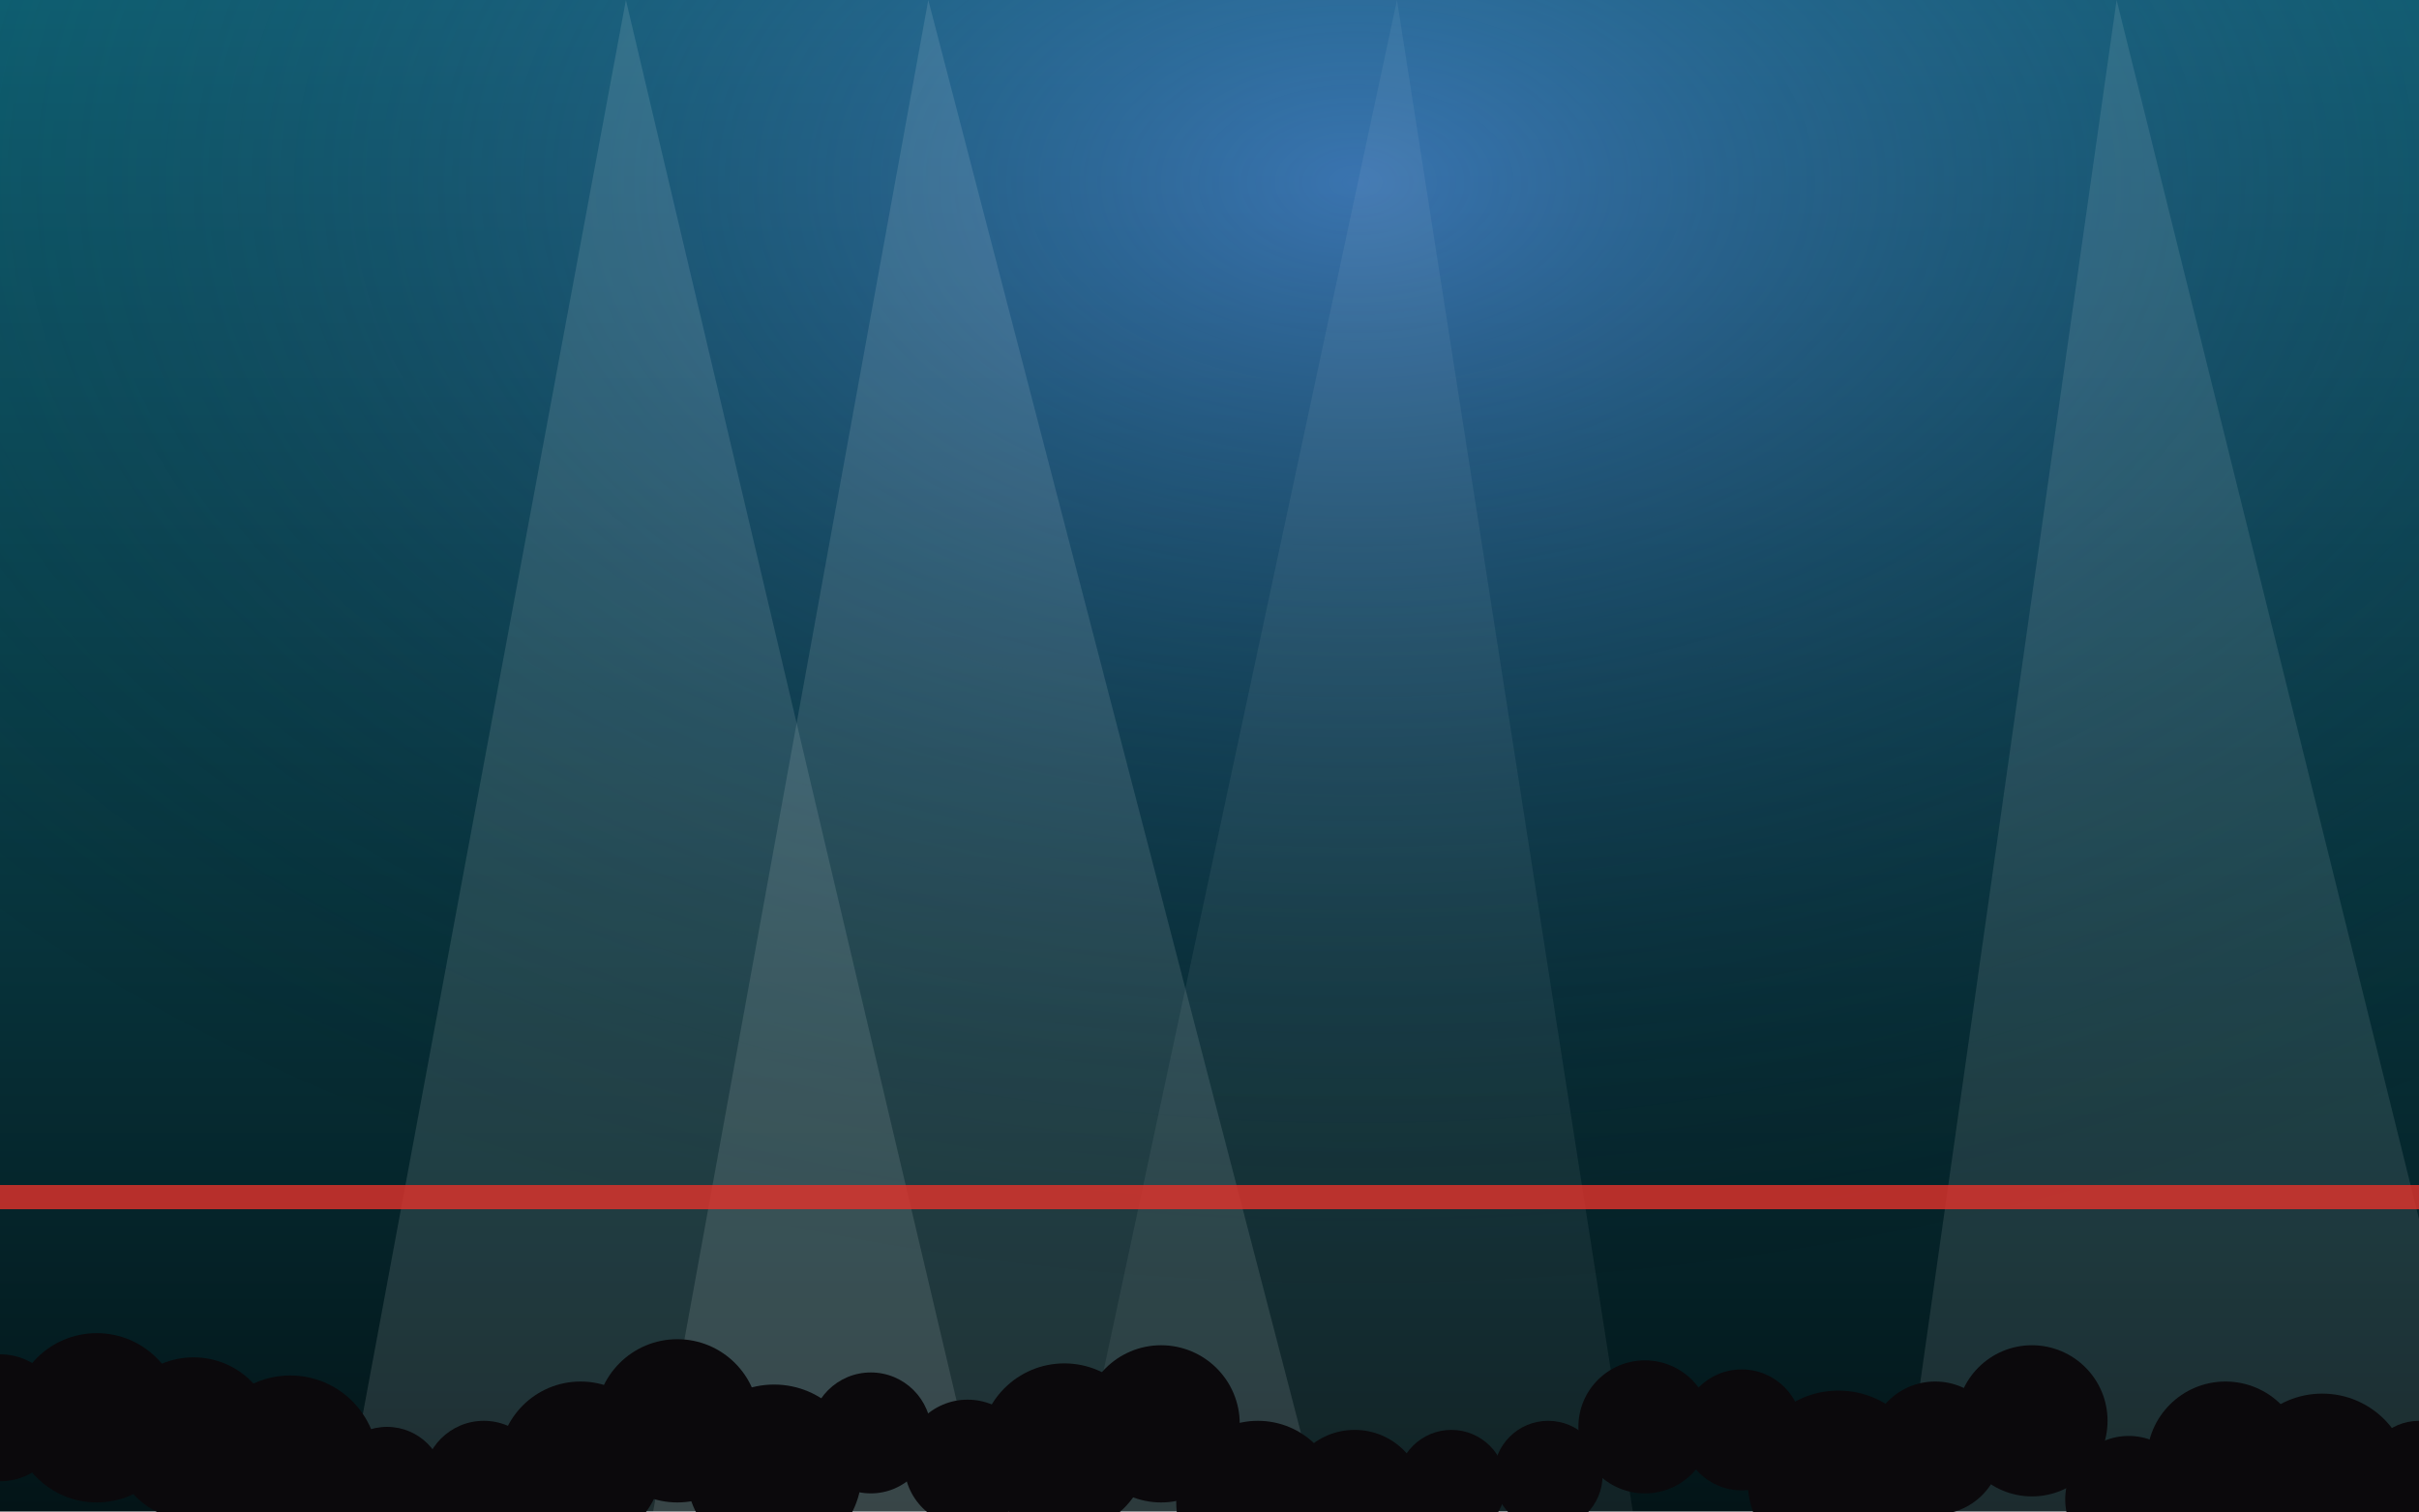
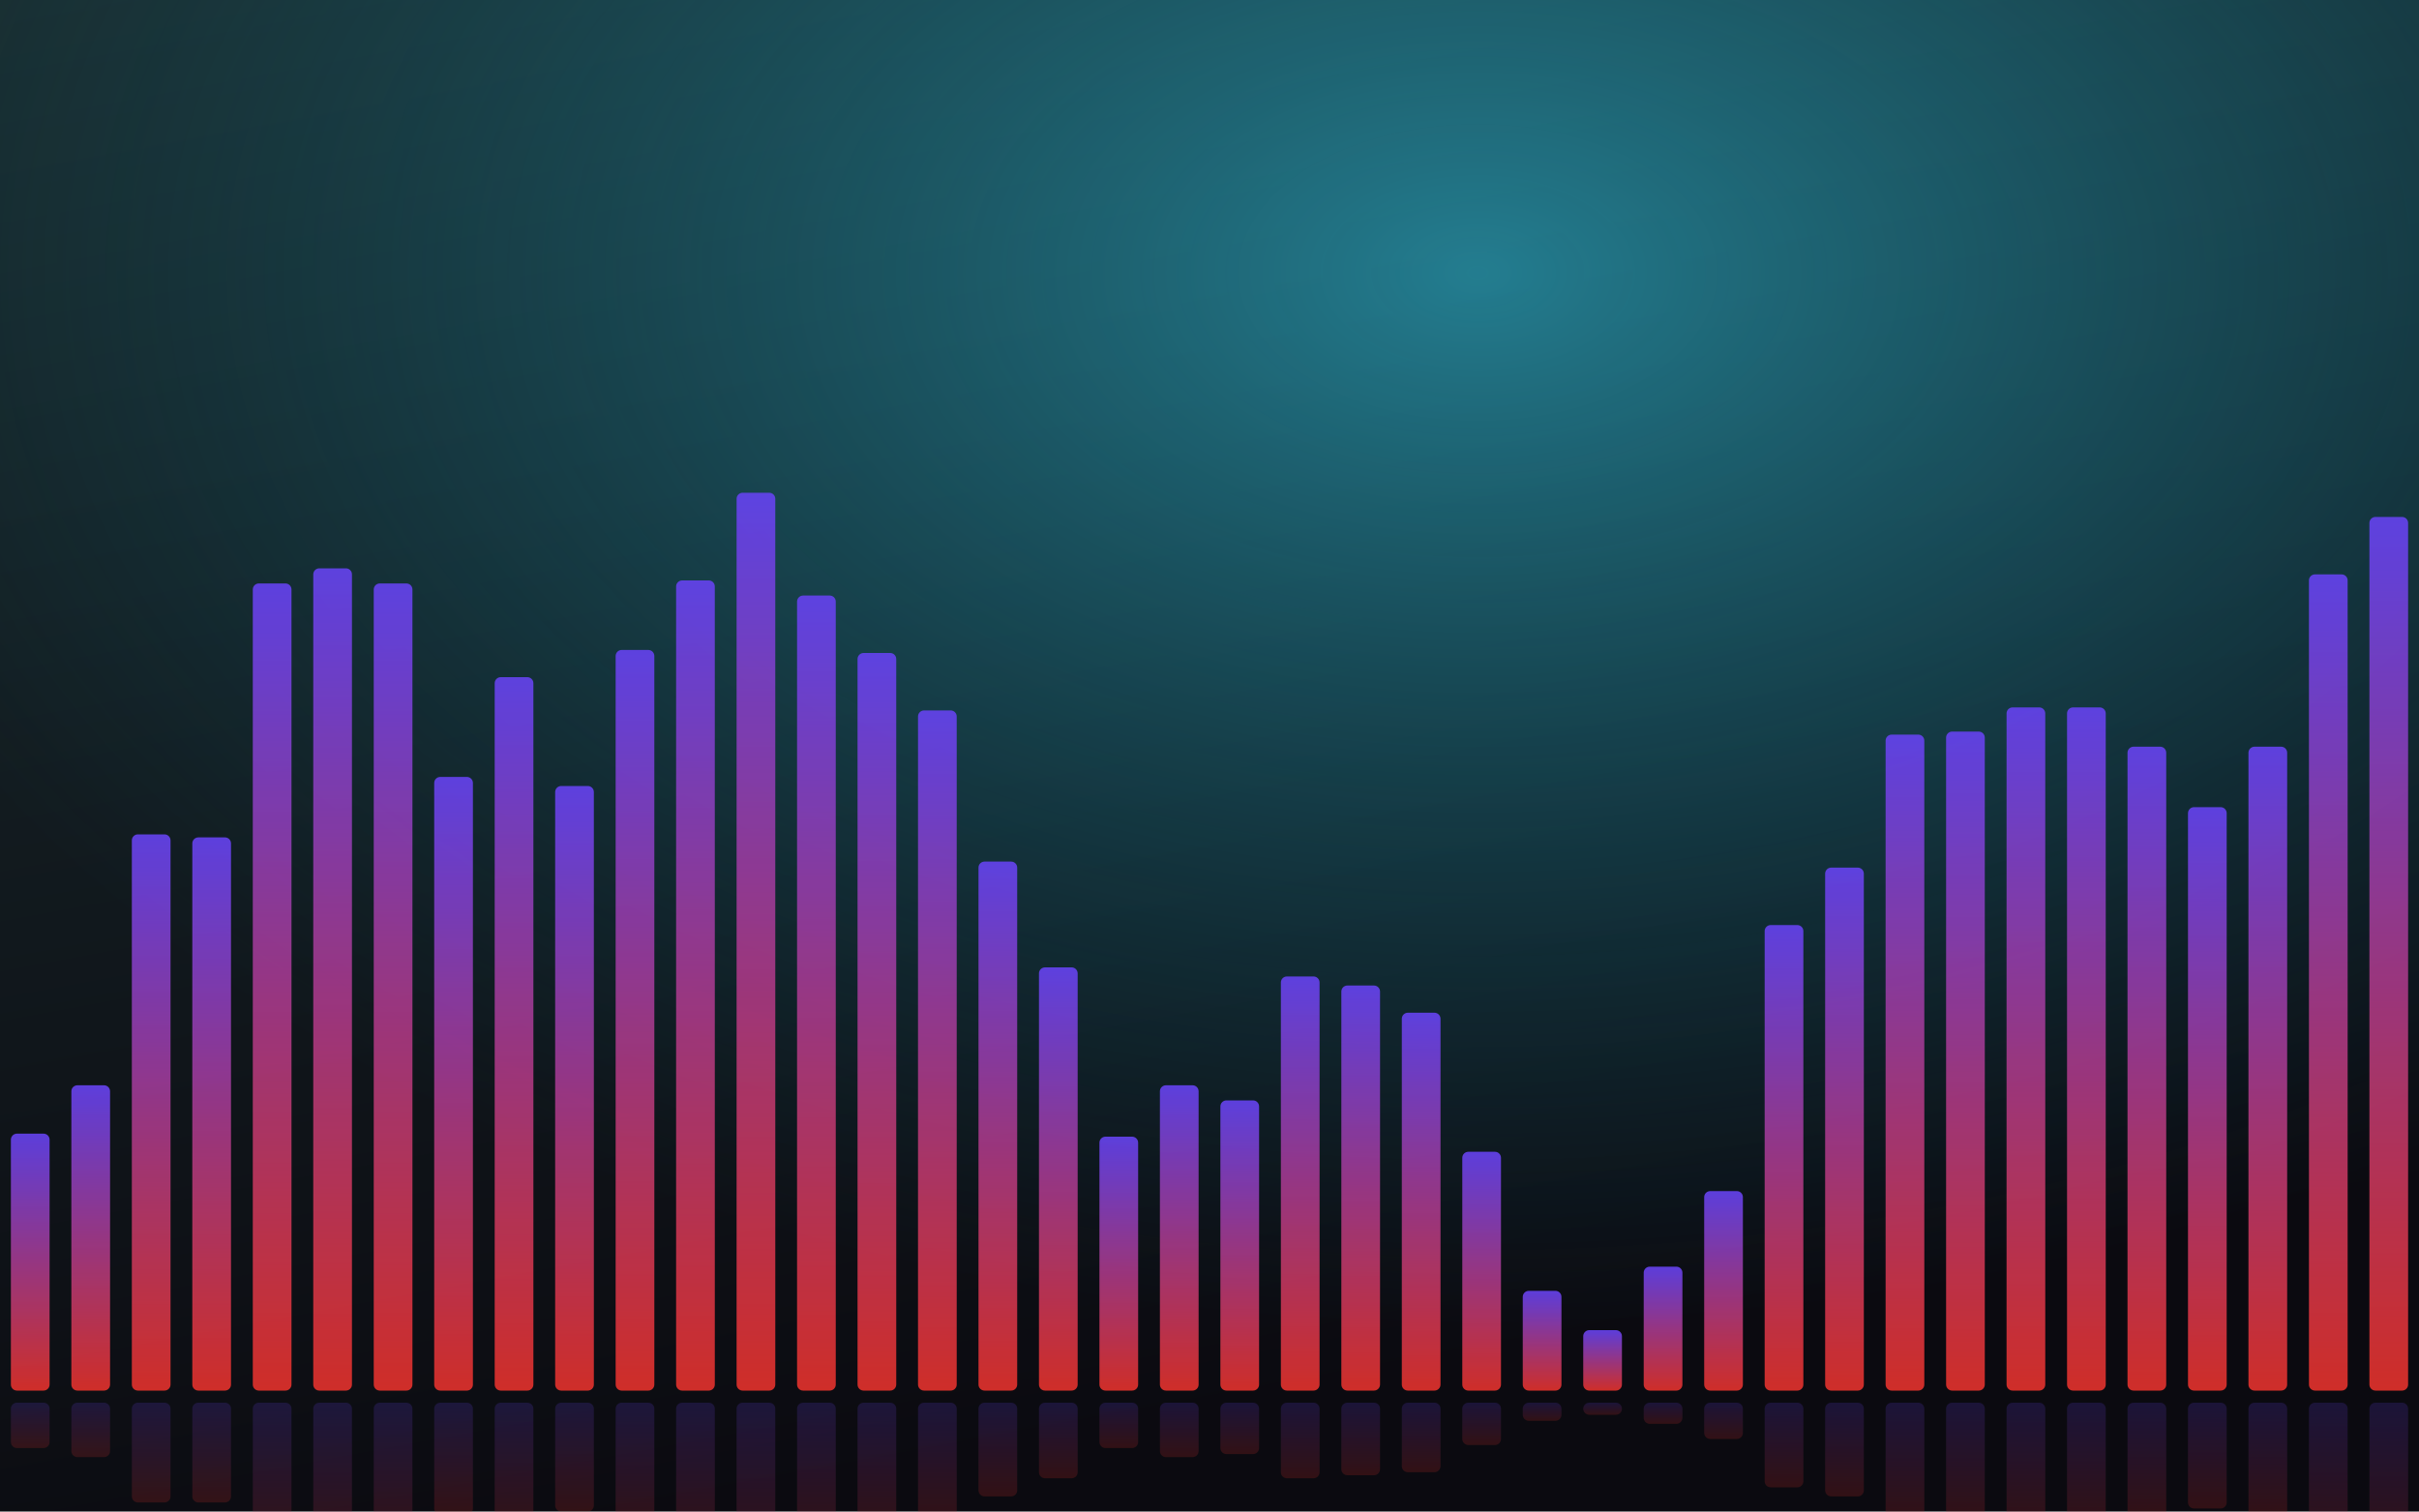
<svg xmlns="http://www.w3.org/2000/svg" viewBox="0 0 800 500" width="800" height="500">
  <defs>
-     <linearGradient id="g" x1="0" y1="0" x2="0" y2="1">
-       <stop offset="0" stop-color="hsl(190,80%,26%)" />
-       <stop offset="1" stop-color="hsl(190,80%,5%)" />
+     <linearGradient id="f" x1="0" y1="0" x2="0.3" y2="1">
+       <stop offset="0" stop-color="hsl(190,30%,14%)" />
+       <stop offset="1" stop-color="hsl(252,25%,5%)" />
    </linearGradient>
-     <radialGradient id="s" cx="0.56" cy="0.12" r="0.75">
-       <stop offset="0" stop-color="hsl(225,85%,68%)" stop-opacity="0.5" />
-       <stop offset="1" stop-color="#000" stop-opacity="0" />
+     <radialGradient id="h" cx="0.61" cy="0.18" r="0.7">
+       <stop offset="0" stop-color="hsl(190,80%,55%)" stop-opacity="0.55" />
+       <stop offset="1" stop-color="hsl(190,80%,30%)" stop-opacity="0" />
    </radialGradient>
+     <linearGradient id="b" x1="0" y1="0" x2="0" y2="1">
+       <stop offset="0" stop-color="#fff" stop-opacity="0.32" />
+       <stop offset="1" stop-color="#fff" stop-opacity="0" />
+     </linearGradient>
+     <linearGradient id="e" x1="0" y1="1" x2="0" y2="0">
+       <stop offset="0" stop-color="#e4322b" />
+       <stop offset="1" stop-color="hsl(252,85%,60%)" />
+     </linearGradient>
  </defs>
-   <rect width="800" height="500" fill="url(#g)" />
-   <rect width="800" height="500" fill="url(#s)" />
-   <polygon points="207,0 114,500 325,500" fill="#fff" opacity="0.11" />
-   <polygon points="307,0 216,500 437,500" fill="#fff" opacity="0.11" />
-   <polygon points="700,0 629,500 824,500" fill="#fff" opacity="0.10" />
-   <polygon points="462,0 355,500 540,500" fill="#fff" opacity="0.06" />
-   <rect x="0" y="392" width="800" height="8" fill="#e4322b" opacity="0.8" />
-   <circle cx="0" cy="469" r="21" fill="#0b090c" />
-   <circle cx="32" cy="469" r="28" fill="#0b090c" />
-   <circle cx="64" cy="476" r="27" fill="#0b090c" />
-   <circle cx="96" cy="484" r="29" fill="#0b090c" />
-   <circle cx="128" cy="491" r="19" fill="#0b090c" />
-   <circle cx="160" cy="490" r="20" fill="#0b090c" />
-   <circle cx="192" cy="484" r="27" fill="#0b090c" />
-   <circle cx="224" cy="470" r="27" fill="#0b090c" />
-   <circle cx="256" cy="487" r="29" fill="#0b090c" />
-   <circle cx="288" cy="474" r="20" fill="#0b090c" />
-   <circle cx="320" cy="484" r="21" fill="#0b090c" />
-   <circle cx="352" cy="479" r="28" fill="#0b090c" />
-   <circle cx="384" cy="471" r="26" fill="#0b090c" />
-   <circle cx="416" cy="497" r="27" fill="#0b090c" />
-   <circle cx="448" cy="496" r="23" fill="#0b090c" />
-   <circle cx="480" cy="491" r="18" fill="#0b090c" />
-   <circle cx="512" cy="488" r="18" fill="#0b090c" />
-   <circle cx="544" cy="472" r="22" fill="#0b090c" />
-   <circle cx="576" cy="473" r="20" fill="#0b090c" />
-   <circle cx="608" cy="490" r="30" fill="#0b090c" />
-   <circle cx="640" cy="479" r="22" fill="#0b090c" />
-   <circle cx="672" cy="470" r="25" fill="#0b090c" />
-   <circle cx="704" cy="496" r="21" fill="#0b090c" />
-   <circle cx="736" cy="483" r="26" fill="#0b090c" />
-   <circle cx="768" cy="490" r="29" fill="#0b090c" />
-   <circle cx="800" cy="488" r="18" fill="#0b090c" />
+   <rect width="800" height="500" fill="url(#f)" />
+   <rect width="800" height="500" fill="url(#h)" />
+   <rect x="3.6" y="375" width="12.8" height="85" rx="2" fill="url(#e)" opacity="0.9" />
+   <rect x="3.6" y="464" width="12.8" height="15" rx="2" fill="url(#e)" opacity="0.18" />
+   <rect x="23.6" y="359" width="12.8" height="101" rx="2" fill="url(#e)" opacity="0.9" />
+   <rect x="23.6" y="464" width="12.8" height="18" rx="2" fill="url(#e)" opacity="0.18" />
+   <rect x="43.6" y="276" width="12.8" height="184" rx="2" fill="url(#e)" opacity="0.9" />
+   <rect x="43.6" y="464" width="12.8" height="33" rx="2" fill="url(#e)" opacity="0.18" />
+   <rect x="63.6" y="277" width="12.8" height="183" rx="2" fill="url(#e)" opacity="0.9" />
+   <rect x="63.6" y="464" width="12.8" height="33" rx="2" fill="url(#e)" opacity="0.18" />
+   <rect x="83.6" y="193" width="12.8" height="267" rx="2" fill="url(#e)" opacity="0.9" />
+   <rect x="83.6" y="464" width="12.8" height="48" rx="2" fill="url(#e)" opacity="0.18" />
+   <rect x="103.6" y="188" width="12.8" height="272" rx="2" fill="url(#e)" opacity="0.9" />
+   <rect x="103.6" y="464" width="12.8" height="49" rx="2" fill="url(#e)" opacity="0.18" />
+   <rect x="123.6" y="193" width="12.8" height="267" rx="2" fill="url(#e)" opacity="0.9" />
+   <rect x="123.6" y="464" width="12.8" height="48" rx="2" fill="url(#e)" opacity="0.18" />
+   <rect x="143.6" y="257" width="12.8" height="203" rx="2" fill="url(#e)" opacity="0.9" />
+   <rect x="143.6" y="464" width="12.8" height="37" rx="2" fill="url(#e)" opacity="0.18" />
+   <rect x="163.6" y="224" width="12.8" height="236" rx="2" fill="url(#e)" opacity="0.9" />
+   <rect x="163.6" y="464" width="12.8" height="42" rx="2" fill="url(#e)" opacity="0.18" />
+   <rect x="183.6" y="260" width="12.8" height="200" rx="2" fill="url(#e)" opacity="0.9" />
+   <rect x="183.6" y="464" width="12.8" height="36" rx="2" fill="url(#e)" opacity="0.18" />
+   <rect x="203.6" y="215" width="12.8" height="245" rx="2" fill="url(#e)" opacity="0.9" />
+   <rect x="203.6" y="464" width="12.8" height="44" rx="2" fill="url(#e)" opacity="0.18" />
+   <rect x="223.6" y="192" width="12.8" height="268" rx="2" fill="url(#e)" opacity="0.9" />
+   <rect x="223.6" y="464" width="12.8" height="48" rx="2" fill="url(#e)" opacity="0.18" />
+   <rect x="243.6" y="163" width="12.8" height="297" rx="2" fill="url(#e)" opacity="0.9" />
+   <rect x="243.6" y="464" width="12.8" height="53" rx="2" fill="url(#e)" opacity="0.18" />
+   <rect x="263.6" y="197" width="12.8" height="263" rx="2" fill="url(#e)" opacity="0.9" />
+   <rect x="263.6" y="464" width="12.8" height="47" rx="2" fill="url(#e)" opacity="0.18" />
+   <rect x="283.6" y="216" width="12.8" height="244" rx="2" fill="url(#e)" opacity="0.9" />
+   <rect x="283.6" y="464" width="12.8" height="44" rx="2" fill="url(#e)" opacity="0.18" />
+   <rect x="303.6" y="235" width="12.8" height="225" rx="2" fill="url(#e)" opacity="0.9" />
+   <rect x="303.6" y="464" width="12.8" height="40" rx="2" fill="url(#e)" opacity="0.18" />
+   <rect x="323.6" y="285" width="12.8" height="175" rx="2" fill="url(#e)" opacity="0.9" />
+   <rect x="323.6" y="464" width="12.8" height="31" rx="2" fill="url(#e)" opacity="0.18" />
+   <rect x="343.6" y="320" width="12.8" height="140" rx="2" fill="url(#e)" opacity="0.9" />
+   <rect x="343.6" y="464" width="12.8" height="25" rx="2" fill="url(#e)" opacity="0.18" />
+   <rect x="363.6" y="376" width="12.8" height="84" rx="2" fill="url(#e)" opacity="0.9" />
+   <rect x="363.6" y="464" width="12.8" height="15" rx="2" fill="url(#e)" opacity="0.18" />
+   <rect x="383.6" y="359" width="12.8" height="101" rx="2" fill="url(#e)" opacity="0.9" />
+   <rect x="383.6" y="464" width="12.8" height="18" rx="2" fill="url(#e)" opacity="0.18" />
+   <rect x="403.6" y="364" width="12.8" height="96" rx="2" fill="url(#e)" opacity="0.9" />
+   <rect x="403.6" y="464" width="12.8" height="17" rx="2" fill="url(#e)" opacity="0.18" />
+   <rect x="423.6" y="323" width="12.8" height="137" rx="2" fill="url(#e)" opacity="0.9" />
+   <rect x="423.6" y="464" width="12.8" height="25" rx="2" fill="url(#e)" opacity="0.18" />
+   <rect x="443.6" y="326" width="12.8" height="134" rx="2" fill="url(#e)" opacity="0.9" />
+   <rect x="443.6" y="464" width="12.8" height="24" rx="2" fill="url(#e)" opacity="0.18" />
+   <rect x="463.6" y="335" width="12.8" height="125" rx="2" fill="url(#e)" opacity="0.9" />
+   <rect x="463.6" y="464" width="12.8" height="23" rx="2" fill="url(#e)" opacity="0.18" />
+   <rect x="483.6" y="381" width="12.8" height="79" rx="2" fill="url(#e)" opacity="0.9" />
+   <rect x="483.6" y="464" width="12.8" height="14" rx="2" fill="url(#e)" opacity="0.18" />
+   <rect x="503.6" y="427" width="12.8" height="33" rx="2" fill="url(#e)" opacity="0.9" />
+   <rect x="503.6" y="464" width="12.8" height="6" rx="2" fill="url(#e)" opacity="0.18" />
+   <rect x="523.6" y="440" width="12.8" height="20" rx="2" fill="url(#e)" opacity="0.9" />
+   <rect x="523.6" y="464" width="12.8" height="4" rx="2" fill="url(#e)" opacity="0.18" />
+   <rect x="543.6" y="419" width="12.8" height="41" rx="2" fill="url(#e)" opacity="0.9" />
+   <rect x="543.6" y="464" width="12.8" height="7" rx="2" fill="url(#e)" opacity="0.18" />
+   <rect x="563.6" y="394" width="12.8" height="66" rx="2" fill="url(#e)" opacity="0.9" />
+   <rect x="563.6" y="464" width="12.8" height="12" rx="2" fill="url(#e)" opacity="0.18" />
+   <rect x="583.6" y="306" width="12.8" height="154" rx="2" fill="url(#e)" opacity="0.9" />
+   <rect x="583.6" y="464" width="12.8" height="28" rx="2" fill="url(#e)" opacity="0.18" />
+   <rect x="603.6" y="287" width="12.8" height="173" rx="2" fill="url(#e)" opacity="0.9" />
+   <rect x="603.6" y="464" width="12.8" height="31" rx="2" fill="url(#e)" opacity="0.18" />
+   <rect x="623.6" y="243" width="12.8" height="217" rx="2" fill="url(#e)" opacity="0.9" />
+   <rect x="623.6" y="464" width="12.8" height="39" rx="2" fill="url(#e)" opacity="0.18" />
+   <rect x="643.6" y="242" width="12.8" height="218" rx="2" fill="url(#e)" opacity="0.9" />
+   <rect x="643.6" y="464" width="12.8" height="39" rx="2" fill="url(#e)" opacity="0.18" />
+   <rect x="663.6" y="234" width="12.8" height="226" rx="2" fill="url(#e)" opacity="0.9" />
+   <rect x="663.6" y="464" width="12.8" height="41" rx="2" fill="url(#e)" opacity="0.18" />
+   <rect x="683.6" y="234" width="12.8" height="226" rx="2" fill="url(#e)" opacity="0.9" />
+   <rect x="683.6" y="464" width="12.8" height="41" rx="2" fill="url(#e)" opacity="0.18" />
+   <rect x="703.6" y="247" width="12.8" height="213" rx="2" fill="url(#e)" opacity="0.9" />
+   <rect x="703.6" y="464" width="12.8" height="38" rx="2" fill="url(#e)" opacity="0.18" />
+   <rect x="723.6" y="267" width="12.8" height="193" rx="2" fill="url(#e)" opacity="0.9" />
+   <rect x="723.6" y="464" width="12.8" height="35" rx="2" fill="url(#e)" opacity="0.18" />
+   <rect x="743.6" y="247" width="12.8" height="213" rx="2" fill="url(#e)" opacity="0.9" />
+   <rect x="743.6" y="464" width="12.8" height="38" rx="2" fill="url(#e)" opacity="0.18" />
+   <rect x="763.6" y="190" width="12.8" height="270" rx="2" fill="url(#e)" opacity="0.9" />
+   <rect x="763.6" y="464" width="12.8" height="49" rx="2" fill="url(#e)" opacity="0.18" />
+   <rect x="783.6" y="171" width="12.8" height="289" rx="2" fill="url(#e)" opacity="0.9" />
+   <rect x="783.6" y="464" width="12.8" height="52" rx="2" fill="url(#e)" opacity="0.18" />
</svg>
